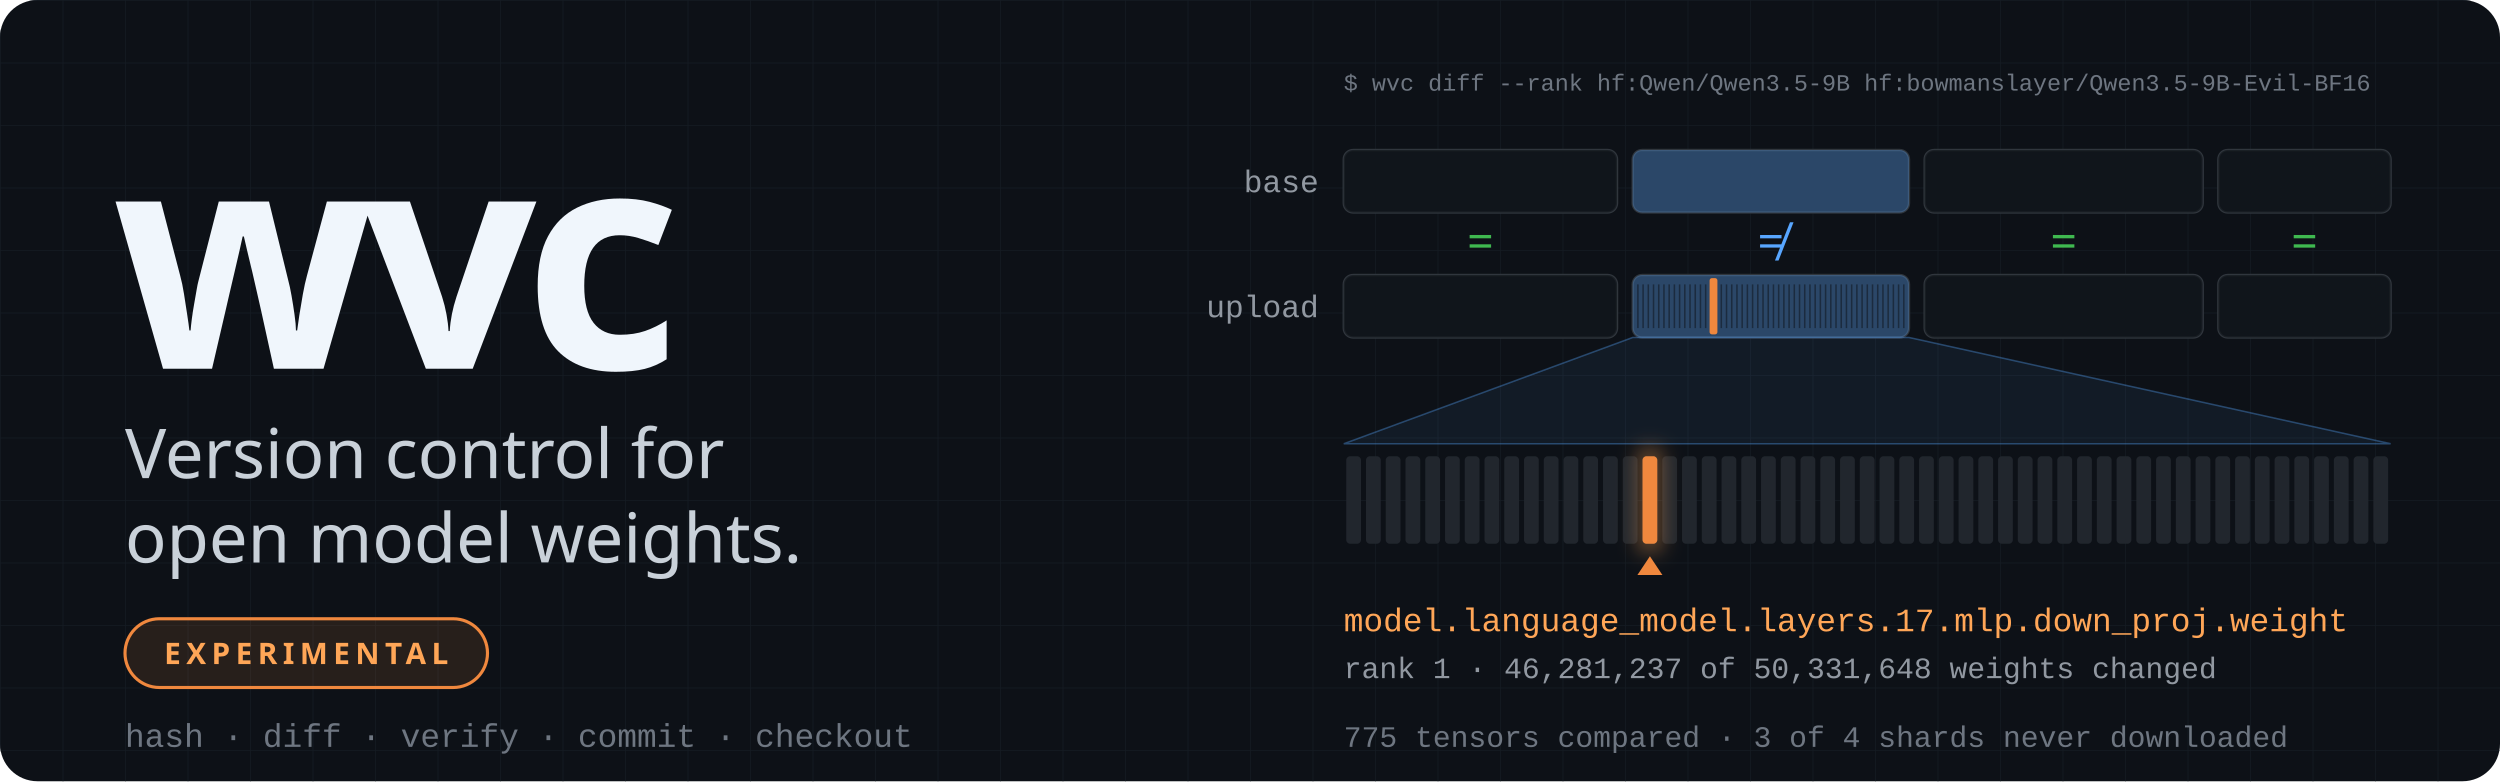
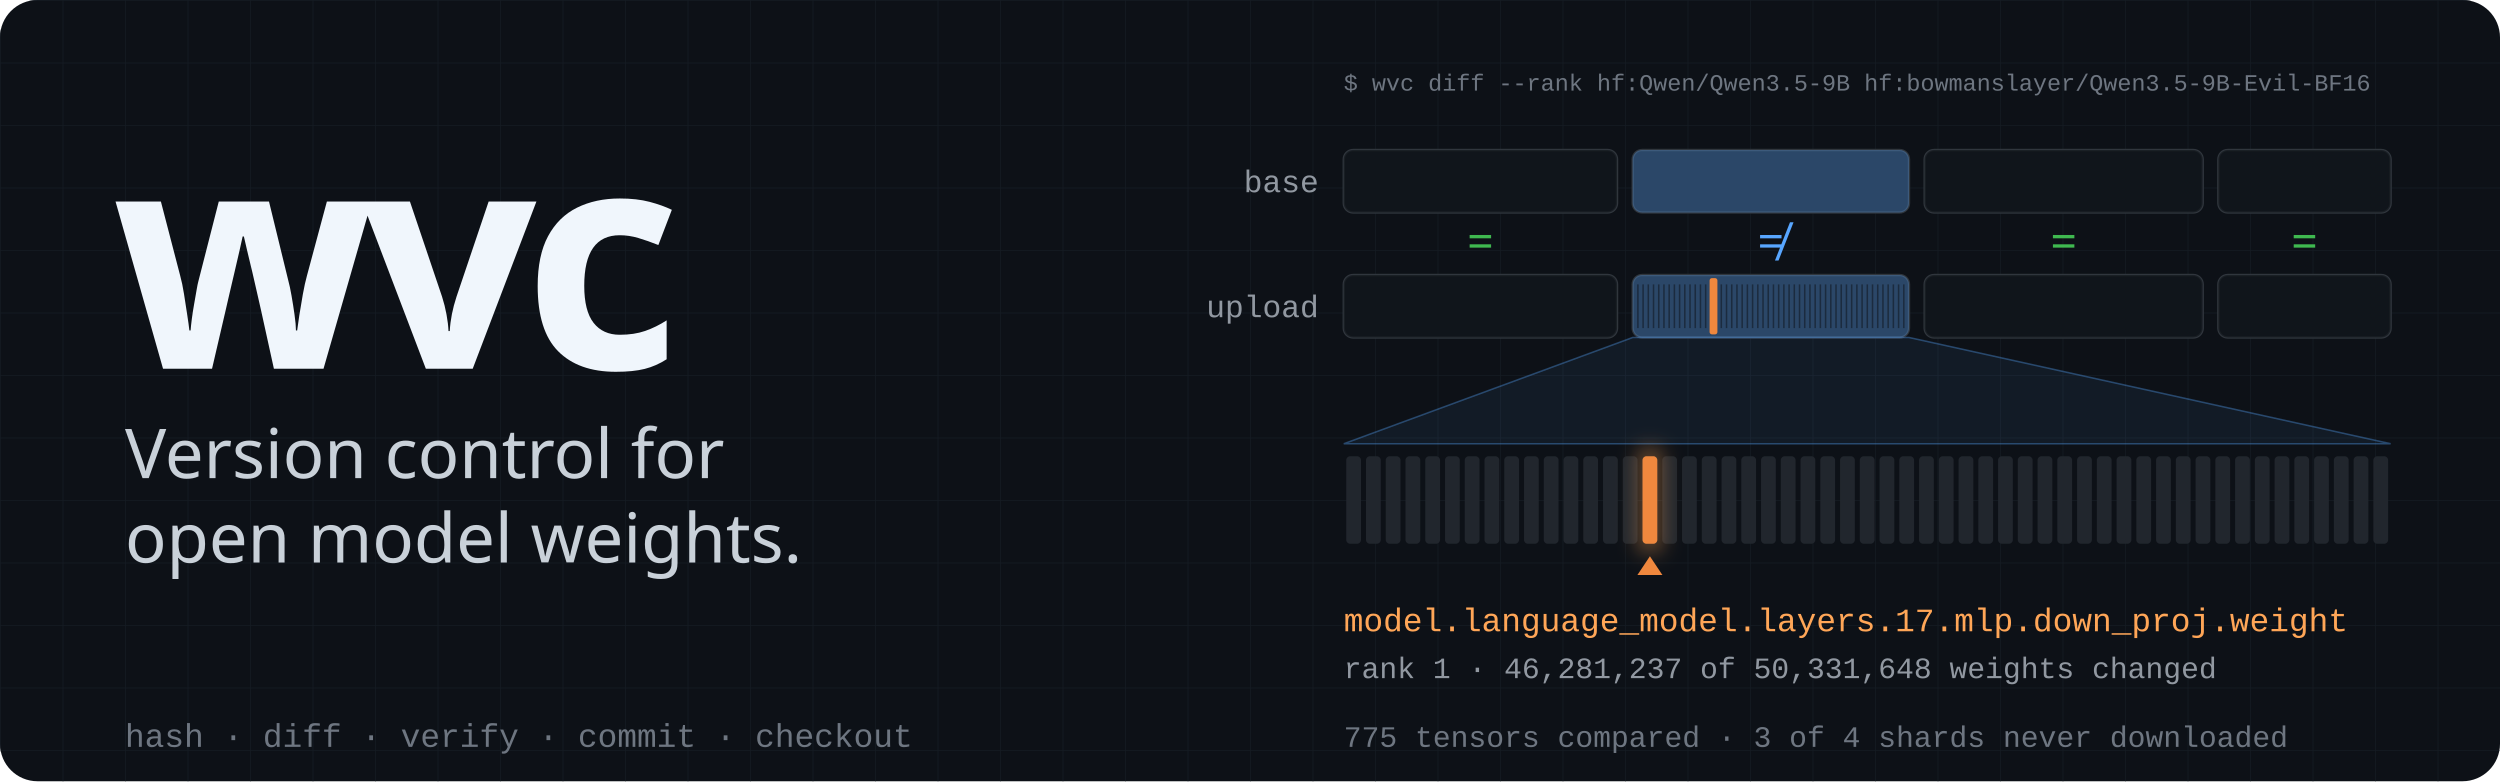
<svg xmlns="http://www.w3.org/2000/svg" width="1600" height="500" viewBox="0 0 1600 500" role="img" aria-labelledby="title desc">
  <defs>
    <pattern id="grid" width="40" height="40" patternUnits="userSpaceOnUse">
      <path d="M40 0H0V40" fill="none" stroke="#151b23" />
    </pattern>
    <linearGradient id="beam" x1="0" x2="1">
      <stop offset="0" stop-color="#58a6ff" stop-opacity="0" />
      <stop offset="0.7" stop-color="#58a6ff" stop-opacity="0.55" />
      <stop offset="1" stop-color="#cae8ff" stop-opacity="0.9" />
    </linearGradient>
    <filter id="blur" x="-1" y="-1" width="3" height="3">
      <feGaussianBlur stdDeviation="6" />
    </filter>
  </defs>
  <style>
@keyframes mark0 { 0.00% { opacity: 0 } 9.13% { opacity: 0 } 11.63% { opacity: 1 } 92.00% { opacity: 1 } 97.00% { opacity: 0 } }
.mark0 { opacity: 1; animation: mark0 10.0s linear infinite; }
@keyframes dim0 { 0.00% { opacity: 0 } 9.13% { opacity: 0 } 11.63% { opacity: 0.62 } 92.00% { opacity: 0.62 } 97.00% { opacity: 0 } }
.dim0 { opacity: 0.62; animation: dim0 10.0s linear infinite; }
@keyframes mark1 { 0.00% { opacity: 0 } 15.79% { opacity: 0 } 18.29% { opacity: 1 } 92.00% { opacity: 1 } 97.00% { opacity: 0 } }
.mark1 { opacity: 1; animation: mark1 10.0s linear infinite; }
@keyframes fetch { 0.00% { transform: scaleX(0) } 15.79% { transform: scaleX(0) } 26.79% { transform: scaleX(1) } 92.00% { opacity: 1 } 97.00% { opacity: 0 } }
.fetch { transform-box: fill-box; transform-origin: left center; animation: fetch 10.0s linear infinite; }
@keyframes mark2 { 0.00% { opacity: 0 } 22.50% { opacity: 0 } 25.00% { opacity: 1 } 92.00% { opacity: 1 } 97.00% { opacity: 0 } }
.mark2 { opacity: 1; animation: mark2 10.0s linear infinite; }
@keyframes dim2 { 0.00% { opacity: 0 } 22.50% { opacity: 0 } 25.00% { opacity: 0.62 } 92.00% { opacity: 0.62 } 97.00% { opacity: 0 } }
.dim2 { opacity: 0.62; animation: dim2 10.0s linear infinite; }
@keyframes mark3 { 0.00% { opacity: 0 } 28.03% { opacity: 0 } 30.53% { opacity: 1 } 92.00% { opacity: 1 } 97.00% { opacity: 0 } }
.mark3 { opacity: 1; animation: mark3 10.0s linear infinite; }
@keyframes dim3 { 0.00% { opacity: 0 } 28.03% { opacity: 0 } 30.53% { opacity: 0.62 } 92.00% { opacity: 0.62 } 97.00% { opacity: 0 } }
.dim3 { opacity: 0.62; animation: dim3 10.0s linear infinite; }
@keyframes beam { 0.00% { opacity: 0; transform: translateX(0px) } 6.00% { opacity: 0; transform: translateX(0px) } 7.00% { opacity: 1 } 29.00% { opacity: 1 } 30.00% { opacity: 0; transform: translateX(690.0px) } 100.00% { transform: translateX(690.0px) } }
.beam { opacity: 0; animation: beam 10.0s linear infinite; }
@keyframes scan { 0.00% { opacity: 0; transform: translateX(0px) } 34.00% { opacity: 0; transform: translateX(0px) } 35.00% { opacity: 1 } 50.00% { opacity: 1 } 51.00% { opacity: 0; transform: translateX(670.0px) } 100.00% { transform: translateX(670.0px) } }
.scan { opacity: 0; animation: scan 10.0s linear infinite; }
@keyframes zoom { 0.00% { opacity: 0 } 30.00% { opacity: 0 } 32.50% { opacity: 1 } 92.00% { opacity: 1 } 97.00% { opacity: 0 } }
.zoom { opacity: 1; animation: zoom 10.0s linear infinite; }
@keyframes hit { 0.00% { opacity: 0 } 39.39% { opacity: 0 } 41.89% { opacity: 1 } 92.00% { opacity: 1 } 97.00% { opacity: 0 } }
.hit { opacity: 1; animation: hit 10.0s linear infinite; }
@keyframes note { 0.00% { opacity: 0 } 43.39% { opacity: 0 } 45.89% { opacity: 1 } 92.00% { opacity: 1 } 97.00% { opacity: 0 } }
.note { opacity: 1; animation: note 10.0s linear infinite; }
@keyframes tail { 0.00% { opacity: 0 } 52.00% { opacity: 0 } 54.50% { opacity: 1 } 92.00% { opacity: 1 } 97.00% { opacity: 0 } }
.tail { opacity: 1; animation: tail 10.0s linear infinite; }
@media (prefers-reduced-motion: reduce) { * { animation: none !important; } }
</style>
  <rect width="1600" height="500" rx="24" fill="#0d1117" />
  <rect width="1600" height="500" rx="24" fill="url(#grid)" />
-   <rect fill="#f0883e" fill-opacity="0.12" stroke="#f0883e" x="80" y="396" width="232" height="44" rx="22" stroke-width="2" />
  <text x="72" y="236" fill="#f0f6fc" font-size="196" font-family="-apple-system, BlinkMacSystemFont, 'Segoe UI', 'Noto Sans', Helvetica, Arial, sans-serif" font-weight="700" letter-spacing="-8">wvc</text>
  <text x="80" y="306" fill="#c9d1d9" font-size="44" font-family="-apple-system, BlinkMacSystemFont, 'Segoe UI', 'Noto Sans', Helvetica, Arial, sans-serif">Version control for</text>
  <text x="80" y="360" fill="#c9d1d9" font-size="44" font-family="-apple-system, BlinkMacSystemFont, 'Segoe UI', 'Noto Sans', Helvetica, Arial, sans-serif">open model weights.</text>
-   <text x="196" y="425" fill="#ffa657" font-size="19" font-family="-apple-system, BlinkMacSystemFont, 'Segoe UI', 'Noto Sans', Helvetica, Arial, sans-serif" font-weight="600" letter-spacing="3.5" text-anchor="middle">EXPERIMENTAL</text>
  <text x="80" y="478" fill="#6e7681" font-size="21" font-family="ui-monospace, SFMono-Regular, 'SF Mono', Menlo, Consolas, 'Liberation Mono', monospace">hash · diff · verify · commit · checkout</text>
  <text x="860" y="58" fill="#6e7681" font-size="15" font-family="ui-monospace, SFMono-Regular, 'SF Mono', Menlo, Consolas, 'Liberation Mono', monospace">$ wvc diff --rank hf:Qwen/Qwen3.5-9B hf:bowmanslayer/Qwen3.5-9B-Evil-BF16</text>
  <text x="844" y="123" fill="#9198a1" font-size="20" font-family="ui-monospace, SFMono-Regular, 'SF Mono', Menlo, Consolas, 'Liberation Mono', monospace" text-anchor="end">base</text>
  <text x="844" y="203" fill="#9198a1" font-size="20" font-family="ui-monospace, SFMono-Regular, 'SF Mono', Menlo, Consolas, 'Liberation Mono', monospace" text-anchor="end">upload</text>
  <rect y="96" fill="#161b22" stroke="#30363d" stroke-width="1.5" x="860" width="174.91" height="40" rx="6" />
  <rect y="176" fill="#161b22" stroke="#30363d" stroke-width="1.5" x="860" width="174.91" height="40" rx="6" />
  <text x="947.46" y="165" fill="#3fb950" font-size="30" font-family="-apple-system, BlinkMacSystemFont, 'Segoe UI', 'Noto Sans', Helvetica, Arial, sans-serif" class="mark0" text-anchor="middle">=</text>
  <rect class="dim0" y="96" fill="#0d1117" x="860" width="174.91" height="40" rx="6" />
  <rect class="dim0" y="176" fill="#0d1117" x="860" width="174.91" height="40" rx="6" />
  <rect y="96" fill="#161b22" stroke="#30363d" stroke-width="1.5" x="1044.91" width="176.86" height="40" rx="6" />
  <rect y="176" fill="#161b22" stroke="#30363d" stroke-width="1.5" x="1044.91" width="176.86" height="40" rx="6" />
  <text x="1133.34" y="165" fill="#58a6ff" font-size="30" font-family="-apple-system, BlinkMacSystemFont, 'Segoe UI', 'Noto Sans', Helvetica, Arial, sans-serif" class="mark1" text-anchor="middle">≠</text>
  <rect y="96" class="fetch" fill="#58a6ff" fill-opacity="0.32" x="1044.91" width="176.86" height="40" rx="6" />
  <rect y="176" class="fetch" fill="#58a6ff" fill-opacity="0.32" x="1044.91" width="176.86" height="40" rx="6" />
  <path d="M1048.25 182.0v28.0M1051.59 182.0v28.0M1054.92 182.0v28.0M1058.26 182.0v28.0M1061.60 182.0v28.0M1064.93 182.0v28.0M1068.27 182.0v28.0M1071.61 182.0v28.0M1074.95 182.0v28.0M1078.28 182.0v28.0M1081.62 182.0v28.0M1084.96 182.0v28.0M1088.29 182.0v28.0M1091.63 182.0v28.0M1094.97 182.0v28.0M1098.30 182.0v28.0M1101.64 182.0v28.0M1104.98 182.0v28.0M1108.32 182.0v28.0M1111.65 182.0v28.0M1114.99 182.0v28.0M1118.33 182.0v28.0M1121.66 182.0v28.0M1125.00 182.0v28.0M1128.34 182.0v28.0M1131.67 182.0v28.0M1135.01 182.0v28.0M1138.35 182.0v28.0M1141.68 182.0v28.0M1145.02 182.0v28.0M1148.36 182.0v28.0M1151.70 182.0v28.0M1155.03 182.0v28.0M1158.37 182.0v28.0M1161.71 182.0v28.0M1165.04 182.0v28.0M1168.38 182.0v28.0M1171.72 182.0v28.0M1175.05 182.0v28.0M1178.39 182.0v28.0M1181.73 182.0v28.0M1185.07 182.0v28.0M1188.40 182.0v28.0M1191.74 182.0v28.0M1195.08 182.0v28.0M1198.41 182.0v28.0M1201.75 182.0v28.0M1205.09 182.0v28.0M1208.42 182.0v28.0M1211.76 182.0v28.0M1215.10 182.0v28.0M1218.44 182.0v28.0" stroke="#0d1117" stroke-opacity="0.5" />
  <rect y="96" fill="#161b22" stroke="#30363d" stroke-width="1.5" x="1231.77" width="177.97" height="40" rx="6" />
  <rect y="176" fill="#161b22" stroke="#30363d" stroke-width="1.5" x="1231.77" width="177.97" height="40" rx="6" />
  <text x="1320.76" y="165" fill="#3fb950" font-size="30" font-family="-apple-system, BlinkMacSystemFont, 'Segoe UI', 'Noto Sans', Helvetica, Arial, sans-serif" class="mark2" text-anchor="middle">=</text>
  <rect class="dim2" y="96" fill="#0d1117" x="1231.77" width="177.97" height="40" rx="6" />
  <rect class="dim2" y="176" fill="#0d1117" x="1231.77" width="177.97" height="40" rx="6" />
  <rect y="96" fill="#161b22" stroke="#30363d" stroke-width="1.5" x="1419.74" width="110.26" height="40" rx="6" />
  <rect y="176" fill="#161b22" stroke="#30363d" stroke-width="1.5" x="1419.74" width="110.26" height="40" rx="6" />
  <text x="1474.87" y="165" fill="#3fb950" font-size="30" font-family="-apple-system, BlinkMacSystemFont, 'Segoe UI', 'Noto Sans', Helvetica, Arial, sans-serif" class="mark3" text-anchor="middle">=</text>
  <rect class="dim3" y="96" fill="#0d1117" x="1419.74" width="110.26" height="40" rx="6" />
  <rect class="dim3" y="176" fill="#0d1117" x="1419.74" width="110.26" height="40" rx="6" />
  <rect x="830" y="86" width="30" height="140" class="beam" fill="url(#beam)" />
  <g class="zoom">
    <polygon points="1044.9,216.0 1221.8,216.0 1530.0,284.0 860.0,284.0" fill="#58a6ff" fill-opacity="0.07" stroke="#58a6ff" stroke-opacity="0.35" />
    <rect x="861.6" fill="#21262d" y="292" width="9.44" height="56" rx="2.5" />
    <rect x="874.24" fill="#21262d" y="292" width="9.44" height="56" rx="2.5" />
    <rect x="886.88" fill="#21262d" y="292" width="9.44" height="56" rx="2.5" />
    <rect x="899.52" fill="#21262d" y="292" width="9.44" height="56" rx="2.5" />
    <rect x="912.17" fill="#21262d" y="292" width="9.44" height="56" rx="2.5" />
    <rect x="924.81" fill="#21262d" y="292" width="9.44" height="56" rx="2.5" />
    <rect x="937.45" fill="#21262d" y="292" width="9.44" height="56" rx="2.5" />
    <rect x="950.09" fill="#21262d" y="292" width="9.44" height="56" rx="2.5" />
    <rect x="962.73" fill="#21262d" y="292" width="9.44" height="56" rx="2.5" />
    <rect x="975.37" fill="#21262d" y="292" width="9.44" height="56" rx="2.5" />
    <rect x="988.02" fill="#21262d" y="292" width="9.44" height="56" rx="2.5" />
    <rect x="1000.66" fill="#21262d" y="292" width="9.44" height="56" rx="2.5" />
    <rect x="1013.3" fill="#21262d" y="292" width="9.44" height="56" rx="2.5" />
    <rect x="1025.94" fill="#21262d" y="292" width="9.44" height="56" rx="2.5" />
    <rect x="1038.58" fill="#21262d" y="292" width="9.44" height="56" rx="2.5" />
    <rect x="1051.22" fill="#21262d" y="292" width="9.44" height="56" rx="2.5" />
    <rect x="1063.86" fill="#21262d" y="292" width="9.44" height="56" rx="2.5" />
    <rect x="1076.51" fill="#21262d" y="292" width="9.44" height="56" rx="2.5" />
    <rect x="1089.15" fill="#21262d" y="292" width="9.44" height="56" rx="2.5" />
    <rect x="1101.79" fill="#21262d" y="292" width="9.44" height="56" rx="2.5" />
    <rect x="1114.43" fill="#21262d" y="292" width="9.44" height="56" rx="2.5" />
    <rect x="1127.07" fill="#21262d" y="292" width="9.44" height="56" rx="2.5" />
    <rect x="1139.71" fill="#21262d" y="292" width="9.44" height="56" rx="2.5" />
    <rect x="1152.35" fill="#21262d" y="292" width="9.44" height="56" rx="2.5" />
    <rect x="1165" fill="#21262d" y="292" width="9.44" height="56" rx="2.5" />
    <rect x="1177.64" fill="#21262d" y="292" width="9.44" height="56" rx="2.5" />
    <rect x="1190.28" fill="#21262d" y="292" width="9.44" height="56" rx="2.5" />
    <rect x="1202.92" fill="#21262d" y="292" width="9.44" height="56" rx="2.5" />
    <rect x="1215.56" fill="#21262d" y="292" width="9.44" height="56" rx="2.5" />
    <rect x="1228.2" fill="#21262d" y="292" width="9.44" height="56" rx="2.5" />
    <rect x="1240.85" fill="#21262d" y="292" width="9.44" height="56" rx="2.5" />
    <rect x="1253.49" fill="#21262d" y="292" width="9.44" height="56" rx="2.5" />
    <rect x="1266.13" fill="#21262d" y="292" width="9.44" height="56" rx="2.5" />
    <rect x="1278.77" fill="#21262d" y="292" width="9.44" height="56" rx="2.5" />
    <rect x="1291.41" fill="#21262d" y="292" width="9.44" height="56" rx="2.5" />
    <rect x="1304.05" fill="#21262d" y="292" width="9.44" height="56" rx="2.5" />
    <rect x="1316.69" fill="#21262d" y="292" width="9.44" height="56" rx="2.5" />
    <rect x="1329.34" fill="#21262d" y="292" width="9.44" height="56" rx="2.5" />
    <rect x="1341.98" fill="#21262d" y="292" width="9.44" height="56" rx="2.5" />
    <rect x="1354.62" fill="#21262d" y="292" width="9.44" height="56" rx="2.5" />
    <rect x="1367.26" fill="#21262d" y="292" width="9.44" height="56" rx="2.5" />
    <rect x="1379.9" fill="#21262d" y="292" width="9.44" height="56" rx="2.5" />
    <rect x="1392.54" fill="#21262d" y="292" width="9.44" height="56" rx="2.5" />
    <rect x="1405.18" fill="#21262d" y="292" width="9.44" height="56" rx="2.5" />
    <rect x="1417.83" fill="#21262d" y="292" width="9.44" height="56" rx="2.5" />
    <rect x="1430.47" fill="#21262d" y="292" width="9.44" height="56" rx="2.5" />
    <rect x="1443.11" fill="#21262d" y="292" width="9.44" height="56" rx="2.5" />
    <rect x="1455.75" fill="#21262d" y="292" width="9.44" height="56" rx="2.5" />
    <rect x="1468.39" fill="#21262d" y="292" width="9.44" height="56" rx="2.5" />
    <rect x="1481.03" fill="#21262d" y="292" width="9.44" height="56" rx="2.5" />
    <rect x="1493.68" fill="#21262d" y="292" width="9.44" height="56" rx="2.5" />
    <rect x="1506.32" fill="#21262d" y="292" width="9.44" height="56" rx="2.5" />
    <rect x="1518.96" fill="#21262d" y="292" width="9.44" height="56" rx="2.5" />
  </g>
  <rect x="847.36" y="288" width="12.64" height="64" rx="3" class="scan" fill="#3fb950" fill-opacity="0.35" />
  <g class="hit">
    <rect x="1047.62" y="286" width="16.64" height="68" fill="#ffa657" opacity="0.35" filter="url(#blur)" rx="4" />
    <rect x="1051.22" fill="#f0883e" y="292" width="9.44" height="56" rx="2.5" />
    <rect x="1094.14" y="178" width="5" height="36" rx="1.5" fill="#f0883e" />
    <path d="M1055.94 356.0l-8 12h16z" fill="#f0883e" />
  </g>
  <g class="note">
    <text x="860" y="404" fill="#ffa657" font-size="21" font-family="ui-monospace, SFMono-Regular, 'SF Mono', Menlo, Consolas, 'Liberation Mono', monospace">model.language_model.layers.17.mlp.down_proj.weight</text>
    <text x="860" y="434" fill="#9198a1" font-size="19" font-family="ui-monospace, SFMono-Regular, 'SF Mono', Menlo, Consolas, 'Liberation Mono', monospace">rank 1 · 46,281,237 of 50,331,648 weights changed</text>
  </g>
  <text x="860" y="478" fill="#6e7681" font-size="19" font-family="ui-monospace, SFMono-Regular, 'SF Mono', Menlo, Consolas, 'Liberation Mono', monospace" class="tail">775 tensors compared · 3 of 4 shards never downloaded</text>
</svg>
